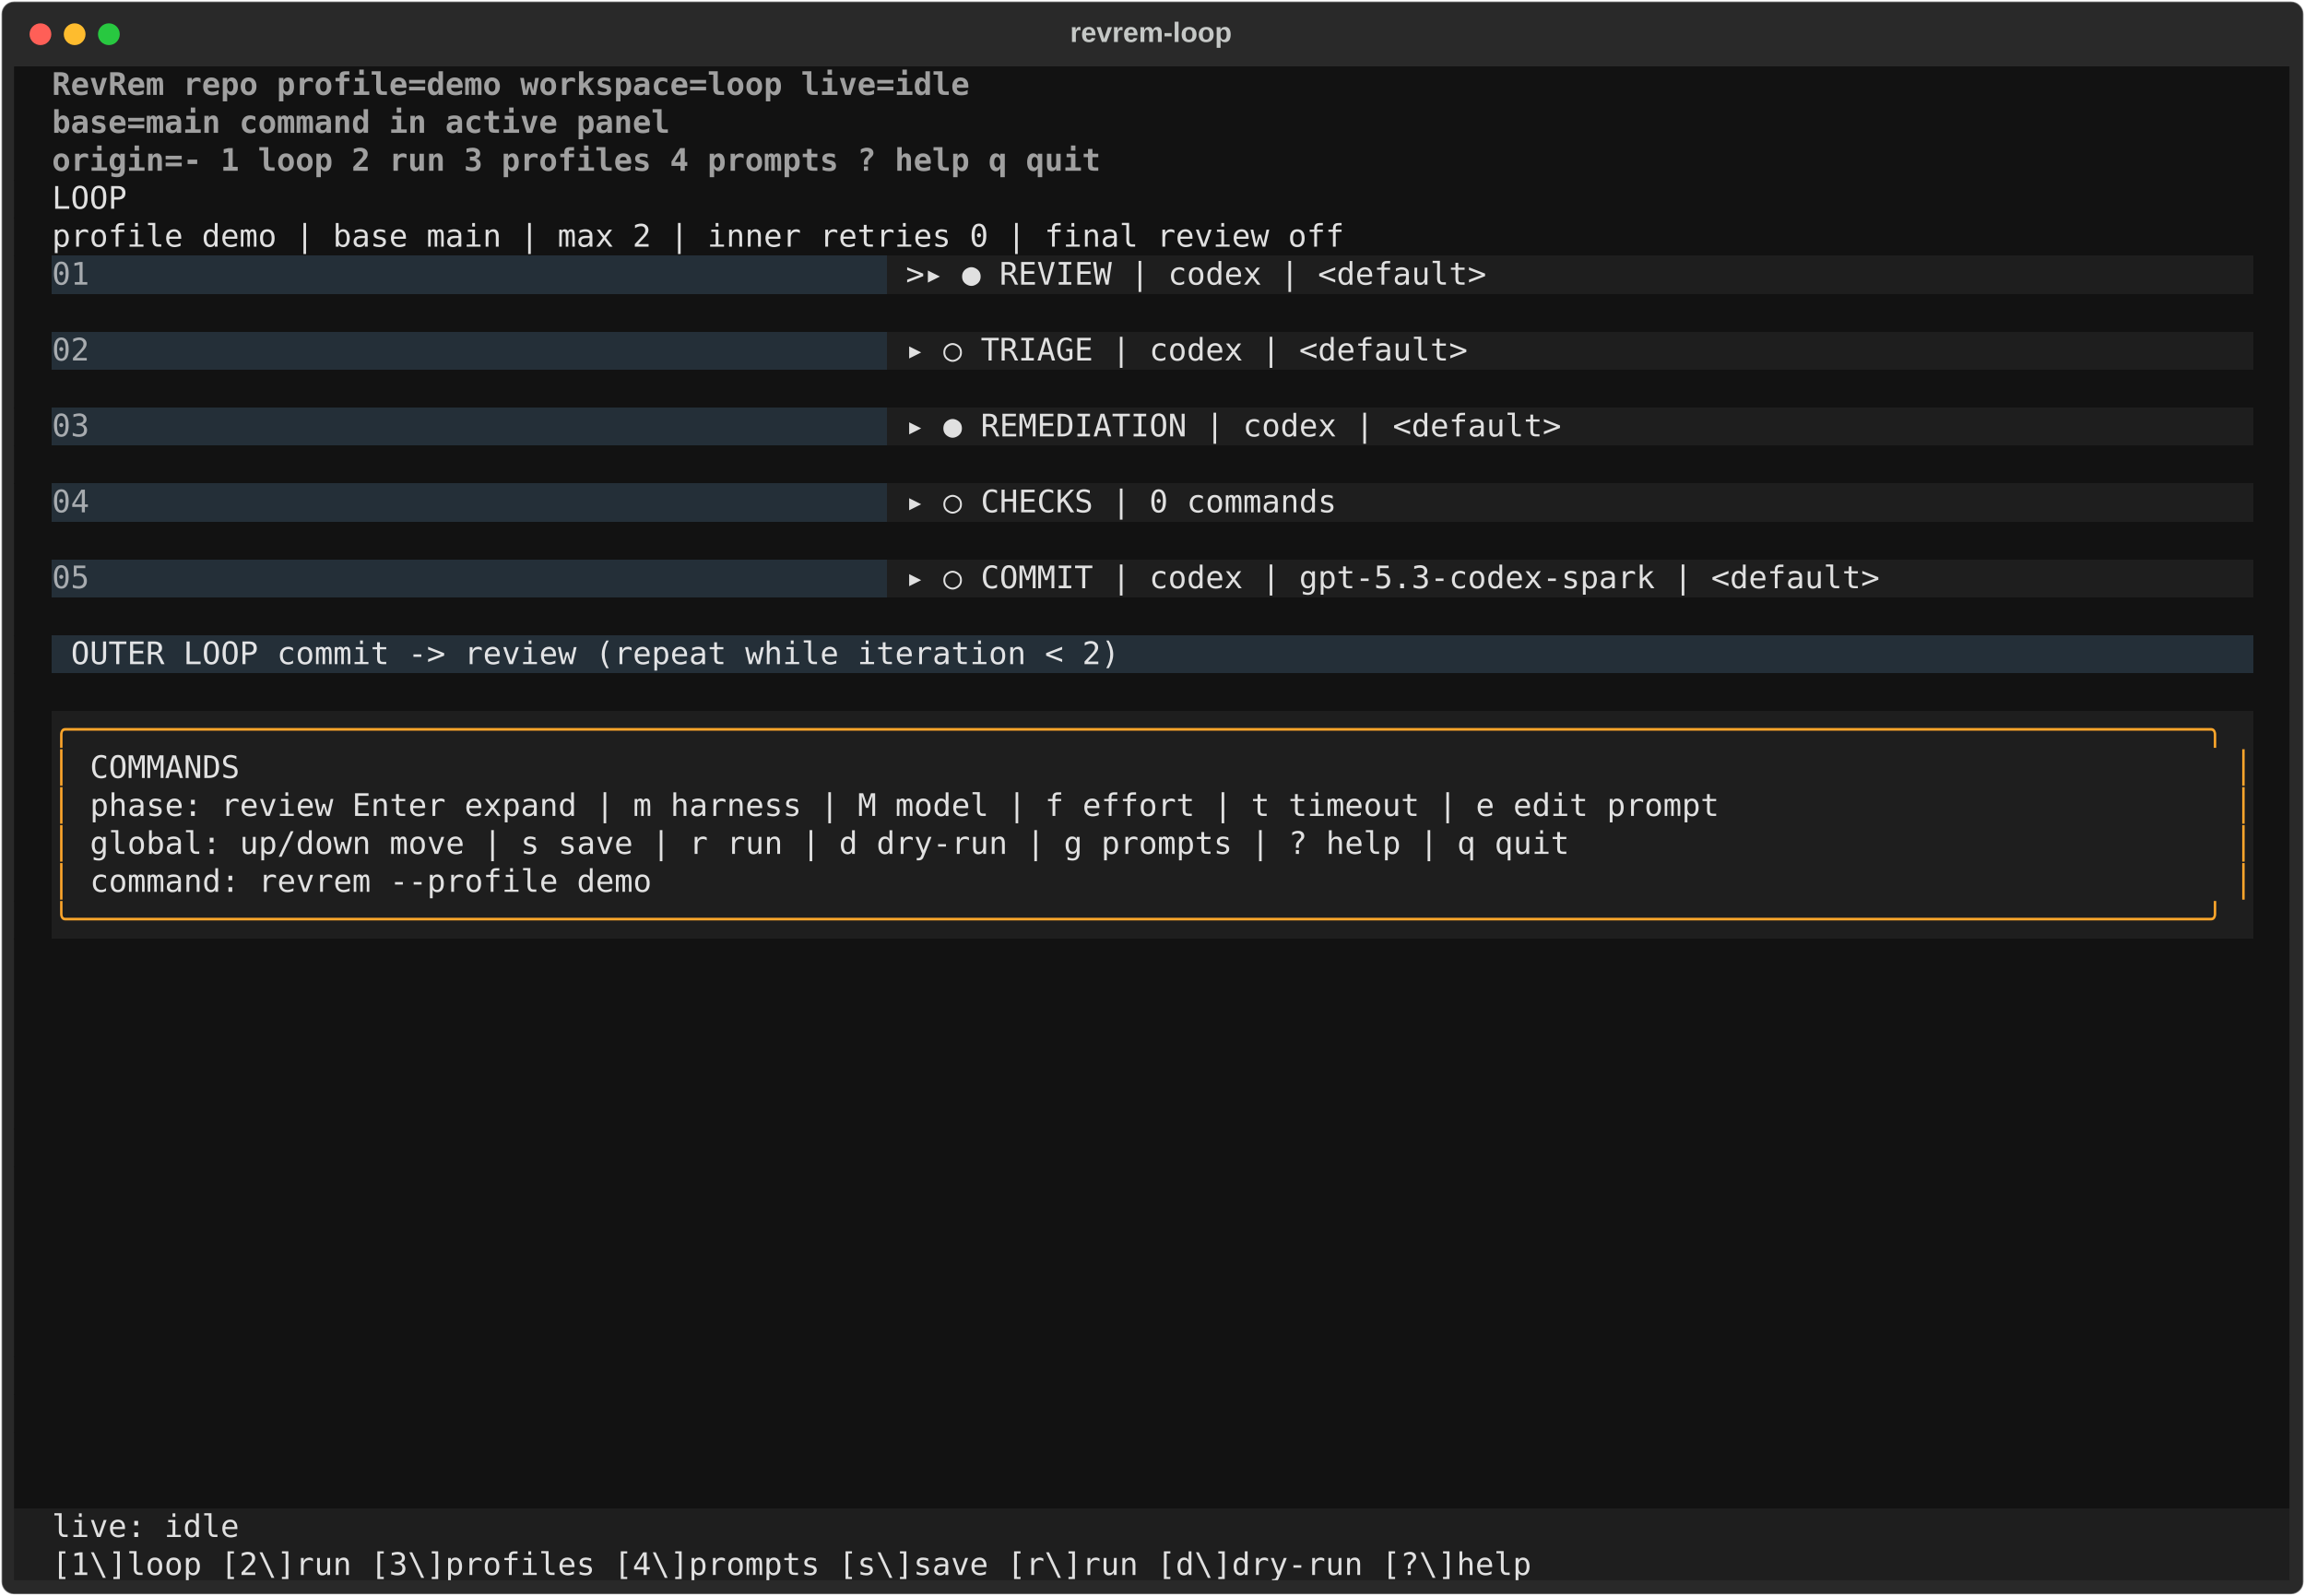
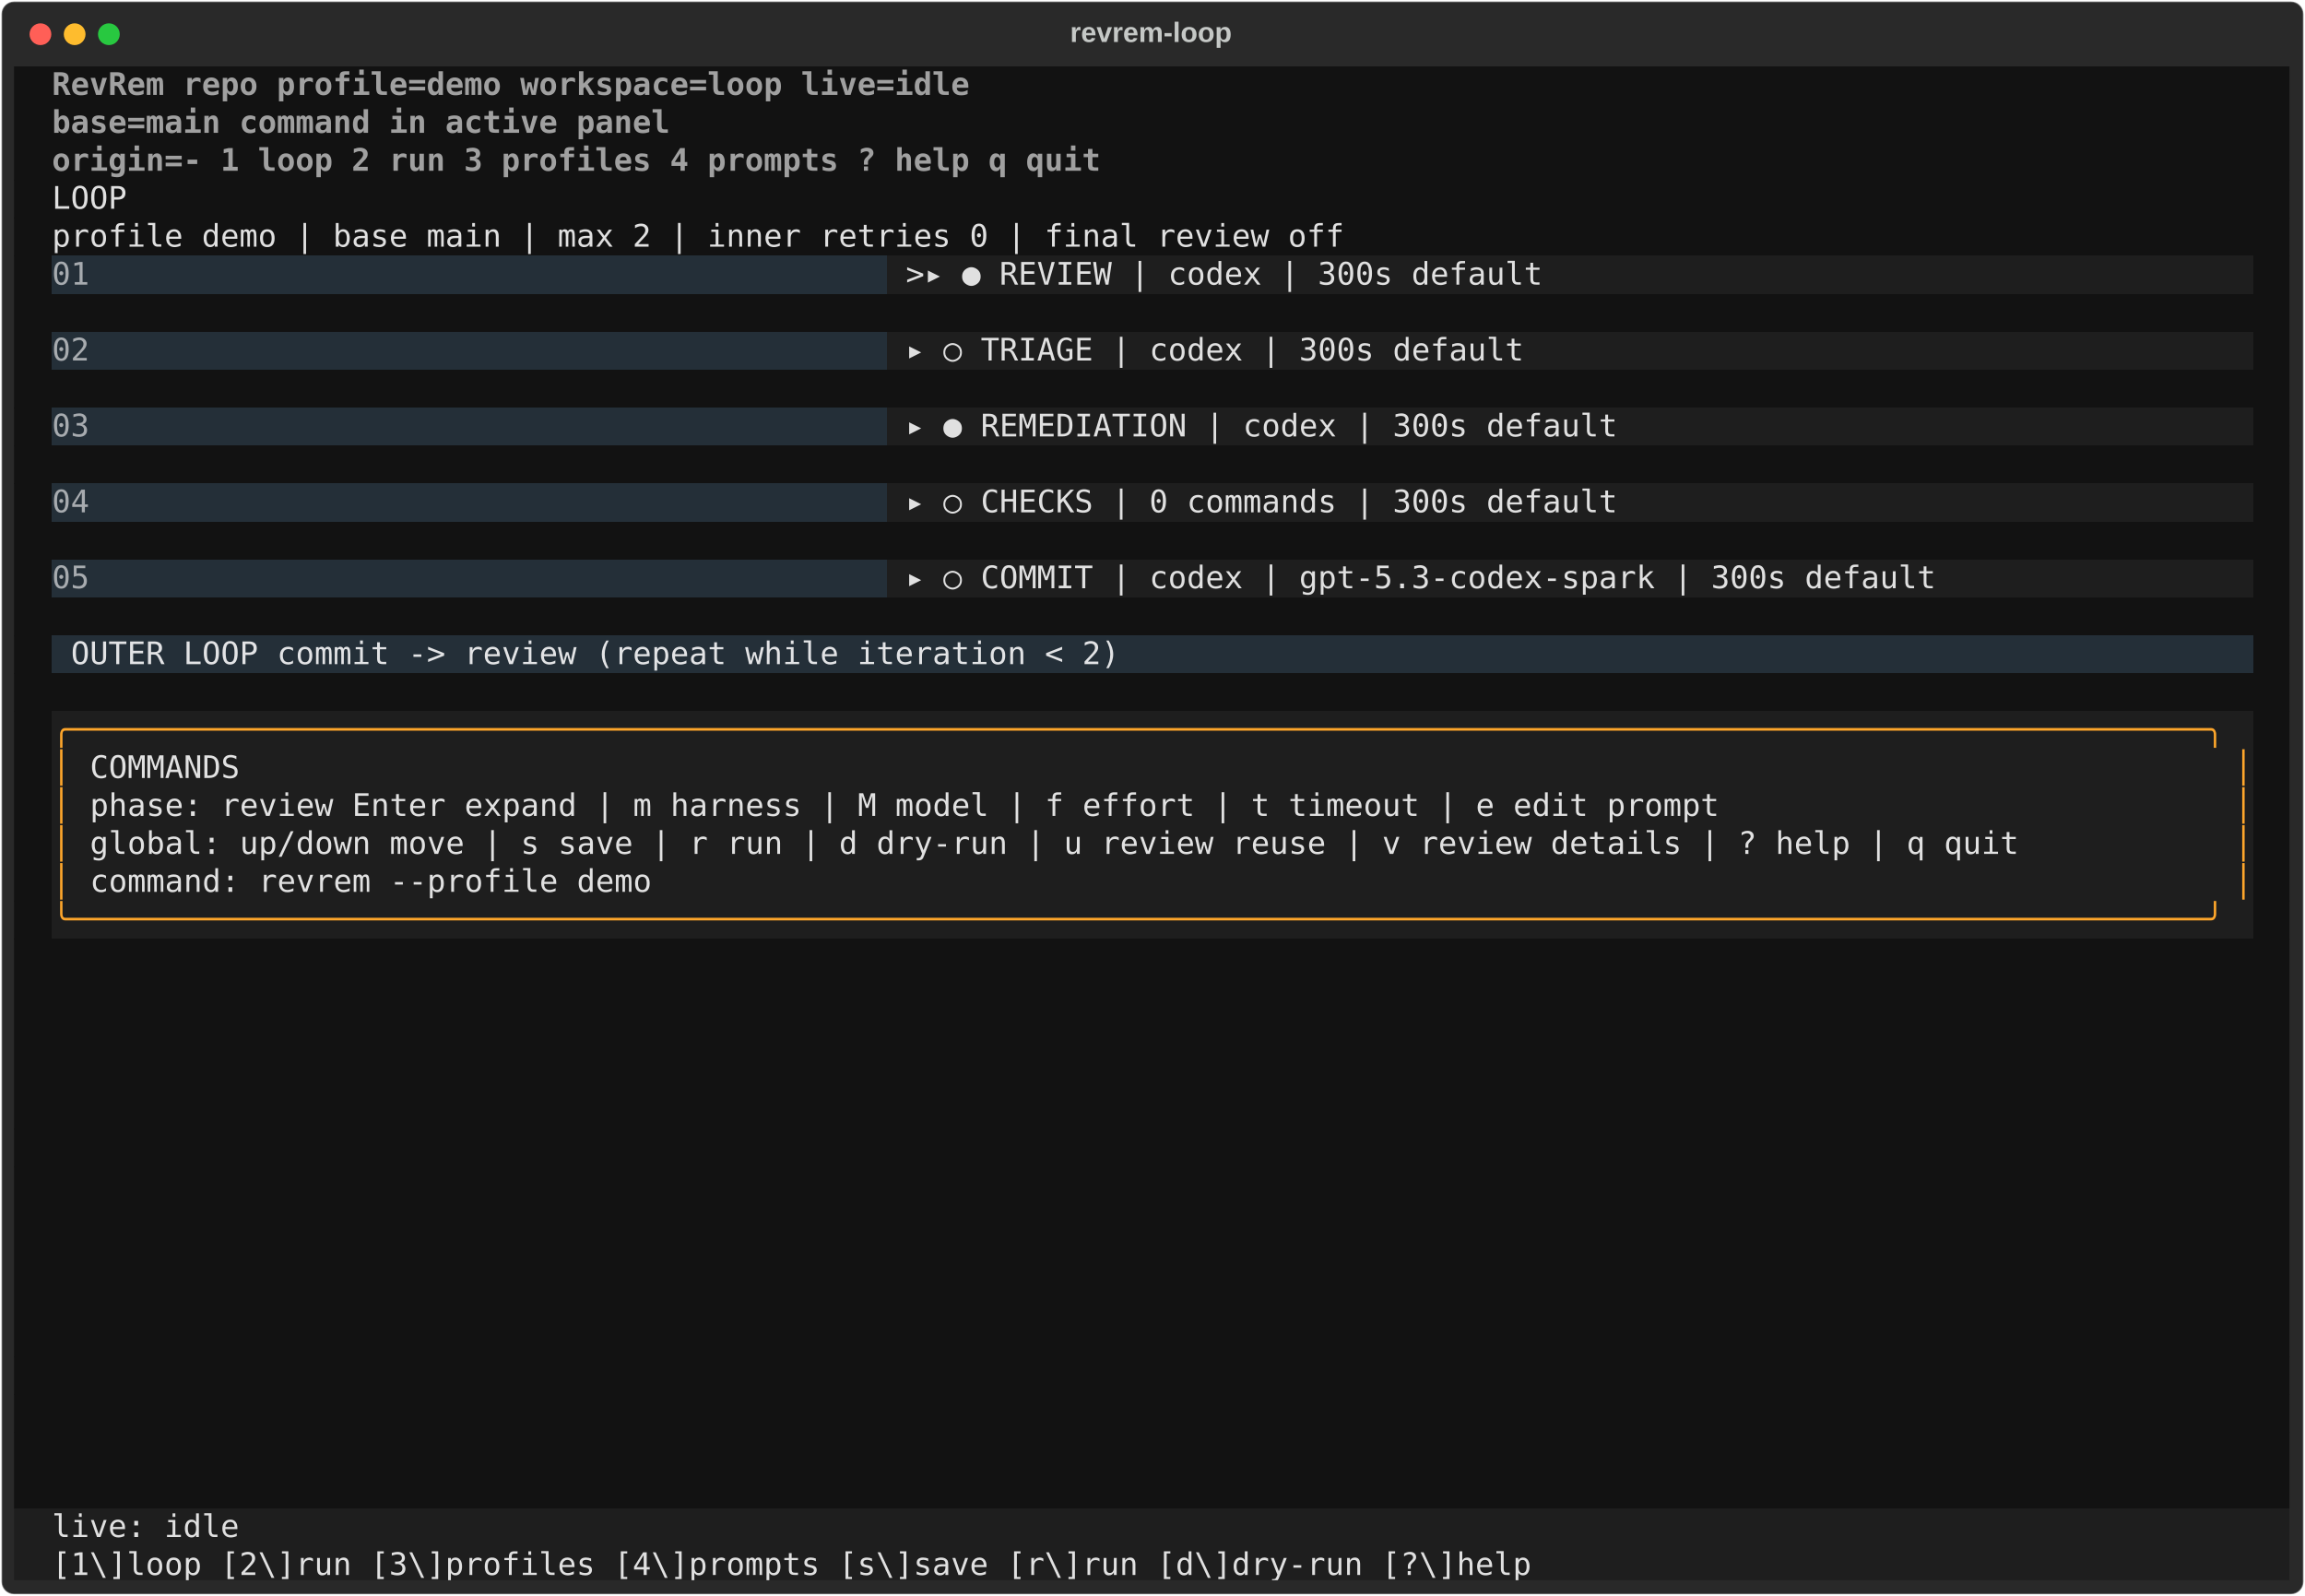
<svg xmlns="http://www.w3.org/2000/svg" class="rich-terminal" viewBox="0 0 1482 1026.0">
  <style>

    @font-face {
        font-family: "Fira Code";
        src: local("FiraCode-Regular"),
                url("https://cdnjs.cloudflare.com/ajax/libs/firacode/6.2.0/woff2/FiraCode-Regular.woff2") format("woff2"),
                url("https://cdnjs.cloudflare.com/ajax/libs/firacode/6.2.0/woff/FiraCode-Regular.woff") format("woff");
        font-style: normal;
        font-weight: 400;
    }
    @font-face {
        font-family: "Fira Code";
        src: local("FiraCode-Bold"),
                url("https://cdnjs.cloudflare.com/ajax/libs/firacode/6.2.0/woff2/FiraCode-Bold.woff2") format("woff2"),
                url("https://cdnjs.cloudflare.com/ajax/libs/firacode/6.2.0/woff/FiraCode-Bold.woff") format("woff");
        font-style: bold;
        font-weight: 700;
    }

    .terminal-ID-matrix {
        font-family: Fira Code, monospace;
        font-size: 20px;
        line-height: 24.4px;
        font-variant-east-asian: full-width;
    }

    .terminal-ID-title {
        font-size: 18px;
        font-weight: bold;
        font-family: arial;
    }

    .terminal-ID-r1 { fill: #c5c8c6 }
.terminal-ID-r2 { fill: #a0a0a0;font-weight: bold }
.terminal-ID-r3 { fill: #e0e0e0 }
.terminal-ID-r4 { fill: #a7abaf }
.terminal-ID-r5 { fill: #e2e3e5 }
.terminal-ID-r6 { fill: #fea62b }
.terminal-ID-r7 { fill: #e1e1e1 }
    </style>
  <defs>
    <clipPath id="terminal-ID-clip-terminal">
      <rect x="0" y="0" width="1463.0" height="975.0" />
    </clipPath>
    <clipPath id="terminal-ID-line-0">
      <rect x="0" y="1.5" width="1464" height="24.65" />
    </clipPath>
    <clipPath id="terminal-ID-line-1">
      <rect x="0" y="25.9" width="1464" height="24.65" />
    </clipPath>
    <clipPath id="terminal-ID-line-2">
      <rect x="0" y="50.3" width="1464" height="24.65" />
    </clipPath>
    <clipPath id="terminal-ID-line-3">
      <rect x="0" y="74.7" width="1464" height="24.65" />
    </clipPath>
    <clipPath id="terminal-ID-line-4">
      <rect x="0" y="99.1" width="1464" height="24.65" />
    </clipPath>
    <clipPath id="terminal-ID-line-5">
      <rect x="0" y="123.5" width="1464" height="24.65" />
    </clipPath>
    <clipPath id="terminal-ID-line-6">
      <rect x="0" y="147.9" width="1464" height="24.65" />
    </clipPath>
    <clipPath id="terminal-ID-line-7">
      <rect x="0" y="172.3" width="1464" height="24.65" />
    </clipPath>
    <clipPath id="terminal-ID-line-8">
      <rect x="0" y="196.7" width="1464" height="24.65" />
    </clipPath>
    <clipPath id="terminal-ID-line-9">
      <rect x="0" y="221.1" width="1464" height="24.65" />
    </clipPath>
    <clipPath id="terminal-ID-line-10">
      <rect x="0" y="245.5" width="1464" height="24.65" />
    </clipPath>
    <clipPath id="terminal-ID-line-11">
      <rect x="0" y="269.9" width="1464" height="24.65" />
    </clipPath>
    <clipPath id="terminal-ID-line-12">
      <rect x="0" y="294.3" width="1464" height="24.65" />
    </clipPath>
    <clipPath id="terminal-ID-line-13">
      <rect x="0" y="318.7" width="1464" height="24.65" />
    </clipPath>
    <clipPath id="terminal-ID-line-14">
      <rect x="0" y="343.1" width="1464" height="24.65" />
    </clipPath>
    <clipPath id="terminal-ID-line-15">
      <rect x="0" y="367.5" width="1464" height="24.65" />
    </clipPath>
    <clipPath id="terminal-ID-line-16">
      <rect x="0" y="391.9" width="1464" height="24.65" />
    </clipPath>
    <clipPath id="terminal-ID-line-17">
      <rect x="0" y="416.3" width="1464" height="24.65" />
    </clipPath>
    <clipPath id="terminal-ID-line-18">
      <rect x="0" y="440.7" width="1464" height="24.65" />
    </clipPath>
    <clipPath id="terminal-ID-line-19">
      <rect x="0" y="465.1" width="1464" height="24.65" />
    </clipPath>
    <clipPath id="terminal-ID-line-20">
      <rect x="0" y="489.5" width="1464" height="24.65" />
    </clipPath>
    <clipPath id="terminal-ID-line-21">
      <rect x="0" y="513.9" width="1464" height="24.65" />
    </clipPath>
    <clipPath id="terminal-ID-line-22">
      <rect x="0" y="538.3" width="1464" height="24.65" />
    </clipPath>
    <clipPath id="terminal-ID-line-23">
      <rect x="0" y="562.7" width="1464" height="24.65" />
    </clipPath>
    <clipPath id="terminal-ID-line-24">
      <rect x="0" y="587.1" width="1464" height="24.65" />
    </clipPath>
    <clipPath id="terminal-ID-line-25">
      <rect x="0" y="611.5" width="1464" height="24.65" />
    </clipPath>
    <clipPath id="terminal-ID-line-26">
      <rect x="0" y="635.9" width="1464" height="24.65" />
    </clipPath>
    <clipPath id="terminal-ID-line-27">
      <rect x="0" y="660.3" width="1464" height="24.65" />
    </clipPath>
    <clipPath id="terminal-ID-line-28">
      <rect x="0" y="684.7" width="1464" height="24.65" />
    </clipPath>
    <clipPath id="terminal-ID-line-29">
      <rect x="0" y="709.1" width="1464" height="24.65" />
    </clipPath>
    <clipPath id="terminal-ID-line-30">
      <rect x="0" y="733.5" width="1464" height="24.65" />
    </clipPath>
    <clipPath id="terminal-ID-line-31">
      <rect x="0" y="757.9" width="1464" height="24.65" />
    </clipPath>
    <clipPath id="terminal-ID-line-32">
      <rect x="0" y="782.3" width="1464" height="24.65" />
    </clipPath>
    <clipPath id="terminal-ID-line-33">
      <rect x="0" y="806.7" width="1464" height="24.65" />
    </clipPath>
    <clipPath id="terminal-ID-line-34">
      <rect x="0" y="831.1" width="1464" height="24.65" />
    </clipPath>
    <clipPath id="terminal-ID-line-35">
      <rect x="0" y="855.5" width="1464" height="24.65" />
    </clipPath>
    <clipPath id="terminal-ID-line-36">
      <rect x="0" y="879.9" width="1464" height="24.65" />
    </clipPath>
    <clipPath id="terminal-ID-line-37">
      <rect x="0" y="904.3" width="1464" height="24.65" />
    </clipPath>
    <clipPath id="terminal-ID-line-38">
      <rect x="0" y="928.7" width="1464" height="24.65" />
    </clipPath>
  </defs>
  <rect fill="#292929" stroke="rgba(255,255,255,0.35)" stroke-width="1" x="1" y="1" width="1480" height="1024" rx="8" />
  <text class="terminal-ID-title" fill="#c5c8c6" text-anchor="middle" x="740" y="27">revrem-loop</text>
  <g transform="translate(26,22)">
    <circle cx="0" cy="0" r="7" fill="#ff5f57" />
    <circle cx="22" cy="0" r="7" fill="#febc2e" />
    <circle cx="44" cy="0" r="7" fill="#28c840" />
  </g>
  <g transform="translate(9, 41)" clip-path="url(#terminal-ID-clip-terminal)">
    <rect fill="#121212" x="0" y="1.5" width="24.4" height="24.65" shape-rendering="crispEdges" />
    <rect fill="#121212" x="24.4" y="1.5" width="646.6" height="24.65" shape-rendering="crispEdges" />
    <rect fill="#121212" x="671" y="1.5" width="793" height="24.65" shape-rendering="crispEdges" />
    <rect fill="#121212" x="0" y="25.9" width="24.4" height="24.65" shape-rendering="crispEdges" />
    <rect fill="#121212" x="24.4" y="25.9" width="414.8" height="24.65" shape-rendering="crispEdges" />
    <rect fill="#121212" x="439.2" y="25.9" width="1024.8" height="24.65" shape-rendering="crispEdges" />
    <rect fill="#121212" x="0" y="50.3" width="24.4" height="24.65" shape-rendering="crispEdges" />
    <rect fill="#121212" x="24.4" y="50.3" width="719.8" height="24.65" shape-rendering="crispEdges" />
    <rect fill="#121212" x="744.2" y="50.3" width="719.8" height="24.65" shape-rendering="crispEdges" />
    <rect fill="#121212" x="0" y="74.7" width="24.4" height="24.65" shape-rendering="crispEdges" />
    <rect fill="#121212" x="24.4" y="74.7" width="48.8" height="24.65" shape-rendering="crispEdges" />
    <rect fill="#121212" x="73.2" y="74.7" width="1390.8" height="24.65" shape-rendering="crispEdges" />
    <rect fill="#121212" x="0" y="99.1" width="24.4" height="24.65" shape-rendering="crispEdges" />
    <rect fill="#121212" x="24.4" y="99.1" width="841.8" height="24.65" shape-rendering="crispEdges" />
    <rect fill="#121212" x="866.2" y="99.1" width="597.8" height="24.65" shape-rendering="crispEdges" />
    <rect fill="#121212" x="0" y="123.5" width="24.4" height="24.65" shape-rendering="crispEdges" />
    <rect fill="#242f38" x="24.4" y="123.5" width="24.4" height="24.65" shape-rendering="crispEdges" />
    <rect fill="#242f38" x="48.8" y="123.5" width="512.4" height="24.65" shape-rendering="crispEdges" />
    <rect fill="#1e1e1e" x="561.2" y="123.5" width="12.2" height="24.65" shape-rendering="crispEdges" />
-     <rect fill="#1e1e1e" x="573.4" y="123.5" width="439.2" height="24.65" shape-rendering="crispEdges" />
-     <rect fill="#1e1e1e" x="1012.6" y="123.5" width="427" height="24.65" shape-rendering="crispEdges" />
+     <rect fill="#1e1e1e" x="573.4" y="123.5" width="475.8" height="24.65" shape-rendering="crispEdges" />
+     <rect fill="#1e1e1e" x="1049.2" y="123.5" width="390.4" height="24.65" shape-rendering="crispEdges" />
    <rect fill="#121212" x="1439.6" y="123.5" width="24.4" height="24.65" shape-rendering="crispEdges" />
    <rect fill="#121212" x="0" y="147.9" width="1464" height="24.65" shape-rendering="crispEdges" />
    <rect fill="#121212" x="0" y="172.3" width="24.4" height="24.65" shape-rendering="crispEdges" />
    <rect fill="#242f38" x="24.4" y="172.3" width="24.4" height="24.65" shape-rendering="crispEdges" />
    <rect fill="#242f38" x="48.8" y="172.3" width="512.4" height="24.65" shape-rendering="crispEdges" />
    <rect fill="#1e1e1e" x="561.2" y="172.3" width="12.2" height="24.65" shape-rendering="crispEdges" />
-     <rect fill="#1e1e1e" x="573.4" y="172.3" width="439.2" height="24.65" shape-rendering="crispEdges" />
-     <rect fill="#1e1e1e" x="1012.6" y="172.3" width="427" height="24.65" shape-rendering="crispEdges" />
+     <rect fill="#1e1e1e" x="573.4" y="172.3" width="475.8" height="24.65" shape-rendering="crispEdges" />
+     <rect fill="#1e1e1e" x="1049.2" y="172.3" width="390.4" height="24.65" shape-rendering="crispEdges" />
    <rect fill="#121212" x="1439.6" y="172.3" width="24.4" height="24.65" shape-rendering="crispEdges" />
    <rect fill="#121212" x="0" y="196.7" width="1464" height="24.65" shape-rendering="crispEdges" />
    <rect fill="#121212" x="0" y="221.1" width="24.4" height="24.65" shape-rendering="crispEdges" />
    <rect fill="#242f38" x="24.4" y="221.1" width="24.4" height="24.65" shape-rendering="crispEdges" />
    <rect fill="#242f38" x="48.8" y="221.1" width="512.4" height="24.65" shape-rendering="crispEdges" />
    <rect fill="#1e1e1e" x="561.2" y="221.1" width="12.2" height="24.65" shape-rendering="crispEdges" />
-     <rect fill="#1e1e1e" x="573.4" y="221.1" width="439.2" height="24.65" shape-rendering="crispEdges" />
-     <rect fill="#1e1e1e" x="1012.6" y="221.1" width="427" height="24.65" shape-rendering="crispEdges" />
+     <rect fill="#1e1e1e" x="573.4" y="221.1" width="475.8" height="24.65" shape-rendering="crispEdges" />
+     <rect fill="#1e1e1e" x="1049.2" y="221.1" width="390.4" height="24.65" shape-rendering="crispEdges" />
    <rect fill="#121212" x="1439.6" y="221.1" width="24.4" height="24.65" shape-rendering="crispEdges" />
    <rect fill="#121212" x="0" y="245.5" width="1464" height="24.65" shape-rendering="crispEdges" />
    <rect fill="#121212" x="0" y="269.9" width="24.4" height="24.65" shape-rendering="crispEdges" />
    <rect fill="#242f38" x="24.4" y="269.9" width="24.4" height="24.65" shape-rendering="crispEdges" />
    <rect fill="#242f38" x="48.8" y="269.9" width="512.4" height="24.65" shape-rendering="crispEdges" />
    <rect fill="#1e1e1e" x="561.2" y="269.9" width="12.2" height="24.65" shape-rendering="crispEdges" />
-     <rect fill="#1e1e1e" x="573.4" y="269.9" width="353.8" height="24.65" shape-rendering="crispEdges" />
-     <rect fill="#1e1e1e" x="927.2" y="269.9" width="512.4" height="24.65" shape-rendering="crispEdges" />
+     <rect fill="#1e1e1e" x="573.4" y="269.9" width="536.8" height="24.65" shape-rendering="crispEdges" />
+     <rect fill="#1e1e1e" x="1110.2" y="269.9" width="329.4" height="24.65" shape-rendering="crispEdges" />
    <rect fill="#121212" x="1439.6" y="269.9" width="24.4" height="24.65" shape-rendering="crispEdges" />
    <rect fill="#121212" x="0" y="294.3" width="1464" height="24.65" shape-rendering="crispEdges" />
    <rect fill="#121212" x="0" y="318.7" width="24.4" height="24.65" shape-rendering="crispEdges" />
    <rect fill="#242f38" x="24.4" y="318.7" width="24.4" height="24.65" shape-rendering="crispEdges" />
    <rect fill="#242f38" x="48.8" y="318.7" width="512.4" height="24.65" shape-rendering="crispEdges" />
    <rect fill="#1e1e1e" x="561.2" y="318.7" width="12.2" height="24.65" shape-rendering="crispEdges" />
-     <rect fill="#1e1e1e" x="573.4" y="318.7" width="707.6" height="24.65" shape-rendering="crispEdges" />
-     <rect fill="#1e1e1e" x="1281" y="318.7" width="158.6" height="24.65" shape-rendering="crispEdges" />
+     <rect fill="#1e1e1e" x="573.4" y="318.7" width="744.2" height="24.65" shape-rendering="crispEdges" />
+     <rect fill="#1e1e1e" x="1317.6" y="318.7" width="122" height="24.65" shape-rendering="crispEdges" />
    <rect fill="#121212" x="1439.6" y="318.7" width="24.4" height="24.65" shape-rendering="crispEdges" />
    <rect fill="#121212" x="0" y="343.1" width="1464" height="24.65" shape-rendering="crispEdges" />
    <rect fill="#121212" x="0" y="367.5" width="24.4" height="24.65" shape-rendering="crispEdges" />
    <rect fill="#242f38" x="24.4" y="367.5" width="12.2" height="24.65" shape-rendering="crispEdges" />
    <rect fill="#242f38" x="36.6" y="367.5" width="768.6" height="24.65" shape-rendering="crispEdges" />
    <rect fill="#242f38" x="805.2" y="367.5" width="634.4" height="24.65" shape-rendering="crispEdges" />
    <rect fill="#121212" x="1439.6" y="367.5" width="24.4" height="24.65" shape-rendering="crispEdges" />
    <rect fill="#121212" x="0" y="391.9" width="1464" height="24.65" shape-rendering="crispEdges" />
    <rect fill="#121212" x="0" y="416.3" width="24.4" height="24.65" shape-rendering="crispEdges" />
    <rect fill="#1e1e1e" x="24.4" y="416.3" width="1415.2" height="24.65" shape-rendering="crispEdges" />
    <rect fill="#121212" x="1439.6" y="416.3" width="24.4" height="24.65" shape-rendering="crispEdges" />
    <rect fill="#121212" x="0" y="440.7" width="24.4" height="24.65" shape-rendering="crispEdges" />
    <rect fill="#1e1e1e" x="24.4" y="440.7" width="12.2" height="24.65" shape-rendering="crispEdges" />
    <rect fill="#1e1e1e" x="36.6" y="440.7" width="12.2" height="24.65" shape-rendering="crispEdges" />
    <rect fill="#1e1e1e" x="48.8" y="440.7" width="97.6" height="24.65" shape-rendering="crispEdges" />
    <rect fill="#1e1e1e" x="146.4" y="440.7" width="1281" height="24.65" shape-rendering="crispEdges" />
    <rect fill="#1e1e1e" x="1427.4" y="440.7" width="12.2" height="24.65" shape-rendering="crispEdges" />
    <rect fill="#121212" x="1439.6" y="440.7" width="24.4" height="24.65" shape-rendering="crispEdges" />
    <rect fill="#121212" x="0" y="465.1" width="24.4" height="24.65" shape-rendering="crispEdges" />
    <rect fill="#1e1e1e" x="24.4" y="465.1" width="12.2" height="24.65" shape-rendering="crispEdges" />
    <rect fill="#1e1e1e" x="36.6" y="465.1" width="12.2" height="24.65" shape-rendering="crispEdges" />
    <rect fill="#1e1e1e" x="48.8" y="465.1" width="1098" height="24.65" shape-rendering="crispEdges" />
    <rect fill="#1e1e1e" x="1146.8" y="465.1" width="280.6" height="24.65" shape-rendering="crispEdges" />
    <rect fill="#1e1e1e" x="1427.4" y="465.1" width="12.2" height="24.65" shape-rendering="crispEdges" />
    <rect fill="#121212" x="1439.6" y="465.1" width="24.4" height="24.65" shape-rendering="crispEdges" />
    <rect fill="#121212" x="0" y="489.5" width="24.4" height="24.65" shape-rendering="crispEdges" />
    <rect fill="#1e1e1e" x="24.4" y="489.5" width="12.2" height="24.65" shape-rendering="crispEdges" />
    <rect fill="#1e1e1e" x="36.6" y="489.5" width="12.2" height="24.65" shape-rendering="crispEdges" />
-     <rect fill="#1e1e1e" x="48.8" y="489.5" width="963.8" height="24.65" shape-rendering="crispEdges" />
-     <rect fill="#1e1e1e" x="1012.6" y="489.5" width="414.8" height="24.65" shape-rendering="crispEdges" />
+     <rect fill="#1e1e1e" x="48.8" y="489.5" width="1256.6" height="24.65" shape-rendering="crispEdges" />
+     <rect fill="#1e1e1e" x="1305.4" y="489.5" width="122" height="24.65" shape-rendering="crispEdges" />
    <rect fill="#1e1e1e" x="1427.4" y="489.5" width="12.2" height="24.65" shape-rendering="crispEdges" />
    <rect fill="#121212" x="1439.6" y="489.5" width="24.4" height="24.65" shape-rendering="crispEdges" />
    <rect fill="#121212" x="0" y="513.9" width="24.4" height="24.65" shape-rendering="crispEdges" />
    <rect fill="#1e1e1e" x="24.4" y="513.9" width="12.2" height="24.65" shape-rendering="crispEdges" />
    <rect fill="#1e1e1e" x="36.6" y="513.9" width="12.2" height="24.65" shape-rendering="crispEdges" />
    <rect fill="#1e1e1e" x="48.8" y="513.9" width="366" height="24.65" shape-rendering="crispEdges" />
    <rect fill="#1e1e1e" x="414.8" y="513.9" width="1012.6" height="24.65" shape-rendering="crispEdges" />
    <rect fill="#1e1e1e" x="1427.4" y="513.9" width="12.2" height="24.65" shape-rendering="crispEdges" />
    <rect fill="#121212" x="1439.6" y="513.9" width="24.4" height="24.65" shape-rendering="crispEdges" />
    <rect fill="#121212" x="0" y="538.3" width="24.4" height="24.65" shape-rendering="crispEdges" />
    <rect fill="#1e1e1e" x="24.4" y="538.3" width="1415.2" height="24.65" shape-rendering="crispEdges" />
    <rect fill="#121212" x="1439.6" y="538.3" width="24.4" height="24.65" shape-rendering="crispEdges" />
    <rect fill="#121212" x="0" y="562.7" width="1464" height="24.65" shape-rendering="crispEdges" />
    <rect fill="#121212" x="0" y="587.1" width="1464" height="24.65" shape-rendering="crispEdges" />
    <rect fill="#121212" x="0" y="611.5" width="1464" height="24.65" shape-rendering="crispEdges" />
    <rect fill="#121212" x="0" y="635.9" width="1464" height="24.65" shape-rendering="crispEdges" />
    <rect fill="#121212" x="0" y="660.3" width="1464" height="24.65" shape-rendering="crispEdges" />
    <rect fill="#121212" x="0" y="684.7" width="1464" height="24.65" shape-rendering="crispEdges" />
    <rect fill="#121212" x="0" y="709.1" width="1464" height="24.65" shape-rendering="crispEdges" />
    <rect fill="#121212" x="0" y="733.5" width="1464" height="24.65" shape-rendering="crispEdges" />
    <rect fill="#121212" x="0" y="757.9" width="1464" height="24.65" shape-rendering="crispEdges" />
    <rect fill="#121212" x="0" y="782.3" width="1464" height="24.65" shape-rendering="crispEdges" />
    <rect fill="#121212" x="0" y="806.7" width="1464" height="24.65" shape-rendering="crispEdges" />
    <rect fill="#121212" x="0" y="831.1" width="1464" height="24.65" shape-rendering="crispEdges" />
    <rect fill="#121212" x="0" y="855.5" width="1464" height="24.65" shape-rendering="crispEdges" />
    <rect fill="#121212" x="0" y="879.9" width="1464" height="24.65" shape-rendering="crispEdges" />
    <rect fill="#121212" x="0" y="904.3" width="1464" height="24.65" shape-rendering="crispEdges" />
    <rect fill="#1e1e1e" x="0" y="928.7" width="24.4" height="24.65" shape-rendering="crispEdges" />
    <rect fill="#1e1e1e" x="24.4" y="928.7" width="122" height="24.65" shape-rendering="crispEdges" />
    <rect fill="#1e1e1e" x="146.4" y="928.7" width="1317.6" height="24.65" shape-rendering="crispEdges" />
    <rect fill="#1e1e1e" x="0" y="953.1" width="24.4" height="24.65" shape-rendering="crispEdges" />
    <rect fill="#1e1e1e" x="24.4" y="953.1" width="963.8" height="24.65" shape-rendering="crispEdges" />
    <rect fill="#1e1e1e" x="988.2" y="953.1" width="475.8" height="24.65" shape-rendering="crispEdges" />
    <g class="terminal-ID-matrix">
      <text class="terminal-ID-r2" x="24.4" y="20" textLength="646.6" clip-path="url(#terminal-ID-line-0)">RevRem  repo  profile=demo  workspace=loop  live=idle</text>
      <text class="terminal-ID-r1" x="1464" y="20" textLength="12.2" clip-path="url(#terminal-ID-line-0)">
</text>
      <text class="terminal-ID-r2" x="24.4" y="44.4" textLength="414.8" clip-path="url(#terminal-ID-line-1)">base=main  command in active panel</text>
      <text class="terminal-ID-r1" x="1464" y="44.4" textLength="12.2" clip-path="url(#terminal-ID-line-1)">
</text>
      <text class="terminal-ID-r2" x="24.4" y="68.8" textLength="719.8" clip-path="url(#terminal-ID-line-2)">origin=-  1 loop 2 run 3 profiles 4 prompts  ? help  q quit</text>
      <text class="terminal-ID-r1" x="1464" y="68.8" textLength="12.2" clip-path="url(#terminal-ID-line-2)">
</text>
      <text class="terminal-ID-r3" x="24.4" y="93.2" textLength="48.8" clip-path="url(#terminal-ID-line-3)">LOOP</text>
      <text class="terminal-ID-r1" x="1464" y="93.2" textLength="12.2" clip-path="url(#terminal-ID-line-3)">
</text>
      <text class="terminal-ID-r3" x="24.4" y="117.6" textLength="841.8" clip-path="url(#terminal-ID-line-4)">profile demo | base main | max 2 | inner retries 0 | final review off</text>
      <text class="terminal-ID-r1" x="1464" y="117.6" textLength="12.2" clip-path="url(#terminal-ID-line-4)">
</text>
      <text class="terminal-ID-r4" x="24.4" y="142" textLength="24.4" clip-path="url(#terminal-ID-line-5)">01</text>
-       <text class="terminal-ID-r3" x="573.4" y="142" textLength="439.2" clip-path="url(#terminal-ID-line-5)">&gt;▸ ● REVIEW      | codex | &lt;default&gt;</text>
+       <text class="terminal-ID-r3" x="573.4" y="142" textLength="475.8" clip-path="url(#terminal-ID-line-5)">&gt;▸ ● REVIEW      | codex | 300s default</text>
      <text class="terminal-ID-r1" x="1464" y="142" textLength="12.2" clip-path="url(#terminal-ID-line-5)">
</text>
      <text class="terminal-ID-r1" x="1464" y="166.4" textLength="12.2" clip-path="url(#terminal-ID-line-6)">
</text>
      <text class="terminal-ID-r4" x="24.4" y="190.8" textLength="24.4" clip-path="url(#terminal-ID-line-7)">02</text>
-       <text class="terminal-ID-r3" x="573.4" y="190.8" textLength="439.2" clip-path="url(#terminal-ID-line-7)"> ▸ ○ TRIAGE      | codex | &lt;default&gt;</text>
+       <text class="terminal-ID-r3" x="573.4" y="190.8" textLength="475.8" clip-path="url(#terminal-ID-line-7)"> ▸ ○ TRIAGE      | codex | 300s default</text>
      <text class="terminal-ID-r1" x="1464" y="190.8" textLength="12.2" clip-path="url(#terminal-ID-line-7)">
</text>
      <text class="terminal-ID-r1" x="1464" y="215.2" textLength="12.2" clip-path="url(#terminal-ID-line-8)">
</text>
      <text class="terminal-ID-r4" x="24.4" y="239.6" textLength="24.4" clip-path="url(#terminal-ID-line-9)">03</text>
-       <text class="terminal-ID-r3" x="573.4" y="239.6" textLength="439.2" clip-path="url(#terminal-ID-line-9)"> ▸ ● REMEDIATION | codex | &lt;default&gt;</text>
+       <text class="terminal-ID-r3" x="573.4" y="239.6" textLength="475.8" clip-path="url(#terminal-ID-line-9)"> ▸ ● REMEDIATION | codex | 300s default</text>
      <text class="terminal-ID-r1" x="1464" y="239.6" textLength="12.2" clip-path="url(#terminal-ID-line-9)">
</text>
      <text class="terminal-ID-r1" x="1464" y="264" textLength="12.2" clip-path="url(#terminal-ID-line-10)">
</text>
      <text class="terminal-ID-r4" x="24.4" y="288.4" textLength="24.4" clip-path="url(#terminal-ID-line-11)">04</text>
-       <text class="terminal-ID-r3" x="573.4" y="288.4" textLength="353.8" clip-path="url(#terminal-ID-line-11)"> ▸ ○ CHECKS      | 0 commands</text>
+       <text class="terminal-ID-r3" x="573.4" y="288.4" textLength="536.8" clip-path="url(#terminal-ID-line-11)"> ▸ ○ CHECKS      | 0 commands | 300s default</text>
      <text class="terminal-ID-r1" x="1464" y="288.4" textLength="12.2" clip-path="url(#terminal-ID-line-11)">
</text>
      <text class="terminal-ID-r1" x="1464" y="312.8" textLength="12.2" clip-path="url(#terminal-ID-line-12)">
</text>
      <text class="terminal-ID-r4" x="24.4" y="337.2" textLength="24.4" clip-path="url(#terminal-ID-line-13)">05</text>
-       <text class="terminal-ID-r3" x="573.4" y="337.2" textLength="707.6" clip-path="url(#terminal-ID-line-13)"> ▸ ○ COMMIT      | codex | gpt-5.3-codex-spark | &lt;default&gt;</text>
+       <text class="terminal-ID-r3" x="573.4" y="337.2" textLength="744.2" clip-path="url(#terminal-ID-line-13)"> ▸ ○ COMMIT      | codex | gpt-5.3-codex-spark | 300s default</text>
      <text class="terminal-ID-r1" x="1464" y="337.2" textLength="12.2" clip-path="url(#terminal-ID-line-13)">
</text>
      <text class="terminal-ID-r1" x="1464" y="361.6" textLength="12.2" clip-path="url(#terminal-ID-line-14)">
</text>
      <text class="terminal-ID-r5" x="36.6" y="386" textLength="768.6" clip-path="url(#terminal-ID-line-15)">OUTER LOOP   commit -&gt; review      (repeat while iteration &lt; 2)</text>
      <text class="terminal-ID-r1" x="1464" y="386" textLength="12.2" clip-path="url(#terminal-ID-line-15)">
</text>
      <text class="terminal-ID-r1" x="1464" y="410.4" textLength="12.2" clip-path="url(#terminal-ID-line-16)">
</text>
      <text class="terminal-ID-r6" x="24.4" y="434.8" textLength="1415.2" clip-path="url(#terminal-ID-line-17)">╭──────────────────────────────────────────────────────────────────────────────────────────────────────────────────╮</text>
      <text class="terminal-ID-r1" x="1464" y="434.8" textLength="12.2" clip-path="url(#terminal-ID-line-17)">
</text>
      <text class="terminal-ID-r6" x="24.4" y="459.2" textLength="12.2" clip-path="url(#terminal-ID-line-18)">│</text>
      <text class="terminal-ID-r7" x="48.8" y="459.2" textLength="97.6" clip-path="url(#terminal-ID-line-18)">COMMANDS</text>
      <text class="terminal-ID-r6" x="1427.4" y="459.2" textLength="12.2" clip-path="url(#terminal-ID-line-18)">│</text>
      <text class="terminal-ID-r1" x="1464" y="459.2" textLength="12.2" clip-path="url(#terminal-ID-line-18)">
</text>
      <text class="terminal-ID-r6" x="24.4" y="483.6" textLength="12.2" clip-path="url(#terminal-ID-line-19)">│</text>
      <text class="terminal-ID-r7" x="48.8" y="483.6" textLength="1098" clip-path="url(#terminal-ID-line-19)">phase: review    Enter expand | m harness | M model | f effort | t timeout | e edit prompt</text>
      <text class="terminal-ID-r6" x="1427.4" y="483.6" textLength="12.2" clip-path="url(#terminal-ID-line-19)">│</text>
      <text class="terminal-ID-r1" x="1464" y="483.6" textLength="12.2" clip-path="url(#terminal-ID-line-19)">
</text>
      <text class="terminal-ID-r6" x="24.4" y="508" textLength="12.2" clip-path="url(#terminal-ID-line-20)">│</text>
-       <text class="terminal-ID-r7" x="48.8" y="508" textLength="963.8" clip-path="url(#terminal-ID-line-20)">global: up/down move | s save | r run | d dry-run | g prompts | ? help | q quit</text>
+       <text class="terminal-ID-r7" x="48.8" y="508" textLength="1256.6" clip-path="url(#terminal-ID-line-20)">global: up/down move | s save | r run | d dry-run | u review reuse | v review details | ? help | q quit</text>
      <text class="terminal-ID-r6" x="1427.4" y="508" textLength="12.2" clip-path="url(#terminal-ID-line-20)">│</text>
      <text class="terminal-ID-r1" x="1464" y="508" textLength="12.2" clip-path="url(#terminal-ID-line-20)">
</text>
      <text class="terminal-ID-r6" x="24.4" y="532.4" textLength="12.2" clip-path="url(#terminal-ID-line-21)">│</text>
      <text class="terminal-ID-r7" x="48.8" y="532.4" textLength="366" clip-path="url(#terminal-ID-line-21)">command: revrem --profile demo</text>
      <text class="terminal-ID-r6" x="1427.4" y="532.4" textLength="12.2" clip-path="url(#terminal-ID-line-21)">│</text>
      <text class="terminal-ID-r1" x="1464" y="532.4" textLength="12.2" clip-path="url(#terminal-ID-line-21)">
</text>
      <text class="terminal-ID-r6" x="24.4" y="556.8" textLength="1415.2" clip-path="url(#terminal-ID-line-22)">╰──────────────────────────────────────────────────────────────────────────────────────────────────────────────────╯</text>
      <text class="terminal-ID-r1" x="1464" y="556.8" textLength="12.2" clip-path="url(#terminal-ID-line-22)">
</text>
      <text class="terminal-ID-r1" x="1464" y="581.2" textLength="12.2" clip-path="url(#terminal-ID-line-23)">
</text>
      <text class="terminal-ID-r1" x="1464" y="605.6" textLength="12.2" clip-path="url(#terminal-ID-line-24)">
</text>
      <text class="terminal-ID-r1" x="1464" y="630" textLength="12.2" clip-path="url(#terminal-ID-line-25)">
</text>
      <text class="terminal-ID-r1" x="1464" y="654.4" textLength="12.2" clip-path="url(#terminal-ID-line-26)">
</text>
      <text class="terminal-ID-r1" x="1464" y="678.8" textLength="12.2" clip-path="url(#terminal-ID-line-27)">
</text>
      <text class="terminal-ID-r1" x="1464" y="703.2" textLength="12.2" clip-path="url(#terminal-ID-line-28)">
</text>
      <text class="terminal-ID-r1" x="1464" y="727.6" textLength="12.2" clip-path="url(#terminal-ID-line-29)">
</text>
      <text class="terminal-ID-r1" x="1464" y="752" textLength="12.2" clip-path="url(#terminal-ID-line-30)">
</text>
      <text class="terminal-ID-r1" x="1464" y="776.4" textLength="12.2" clip-path="url(#terminal-ID-line-31)">
</text>
      <text class="terminal-ID-r1" x="1464" y="800.8" textLength="12.2" clip-path="url(#terminal-ID-line-32)">
</text>
      <text class="terminal-ID-r1" x="1464" y="825.2" textLength="12.2" clip-path="url(#terminal-ID-line-33)">
</text>
      <text class="terminal-ID-r1" x="1464" y="849.6" textLength="12.2" clip-path="url(#terminal-ID-line-34)">
</text>
      <text class="terminal-ID-r1" x="1464" y="874" textLength="12.2" clip-path="url(#terminal-ID-line-35)">
</text>
      <text class="terminal-ID-r1" x="1464" y="898.4" textLength="12.2" clip-path="url(#terminal-ID-line-36)">
</text>
      <text class="terminal-ID-r1" x="1464" y="922.8" textLength="12.2" clip-path="url(#terminal-ID-line-37)">
</text>
      <text class="terminal-ID-r3" x="24.4" y="947.2" textLength="122" clip-path="url(#terminal-ID-line-38)">live: idle</text>
      <text class="terminal-ID-r1" x="1464" y="947.2" textLength="12.2" clip-path="url(#terminal-ID-line-38)">
</text>
      <text class="terminal-ID-r3" x="24.4" y="971.6" textLength="963.8" clip-path="url(#terminal-ID-line-39)">[1\]loop [2\]run [3\]profiles [4\]prompts [s\]save [r\]run [d\]dry-run [?\]help</text>
    </g>
  </g>
</svg>
